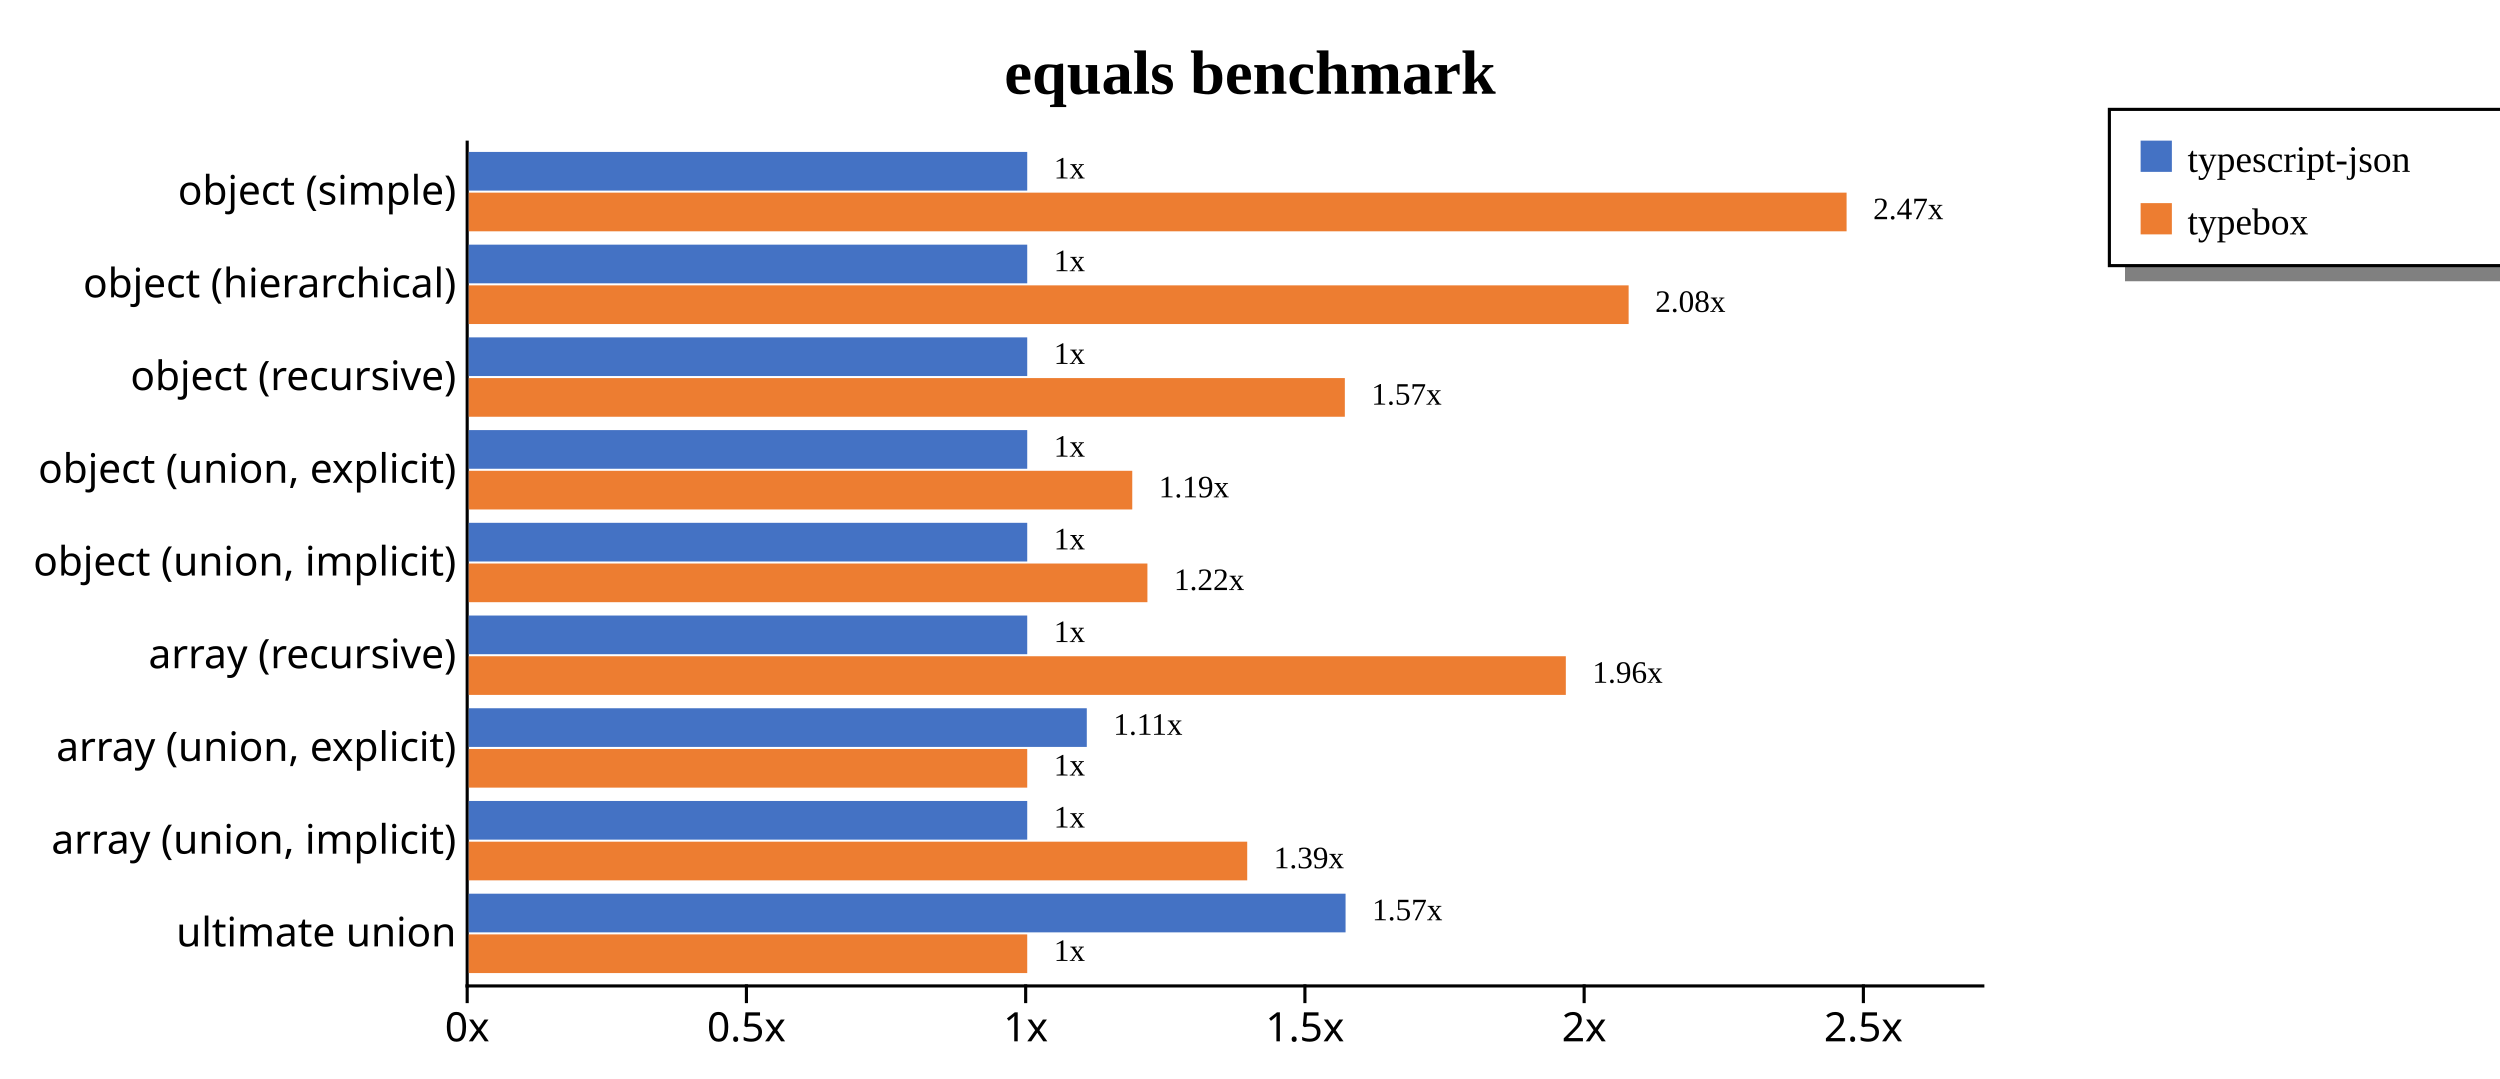
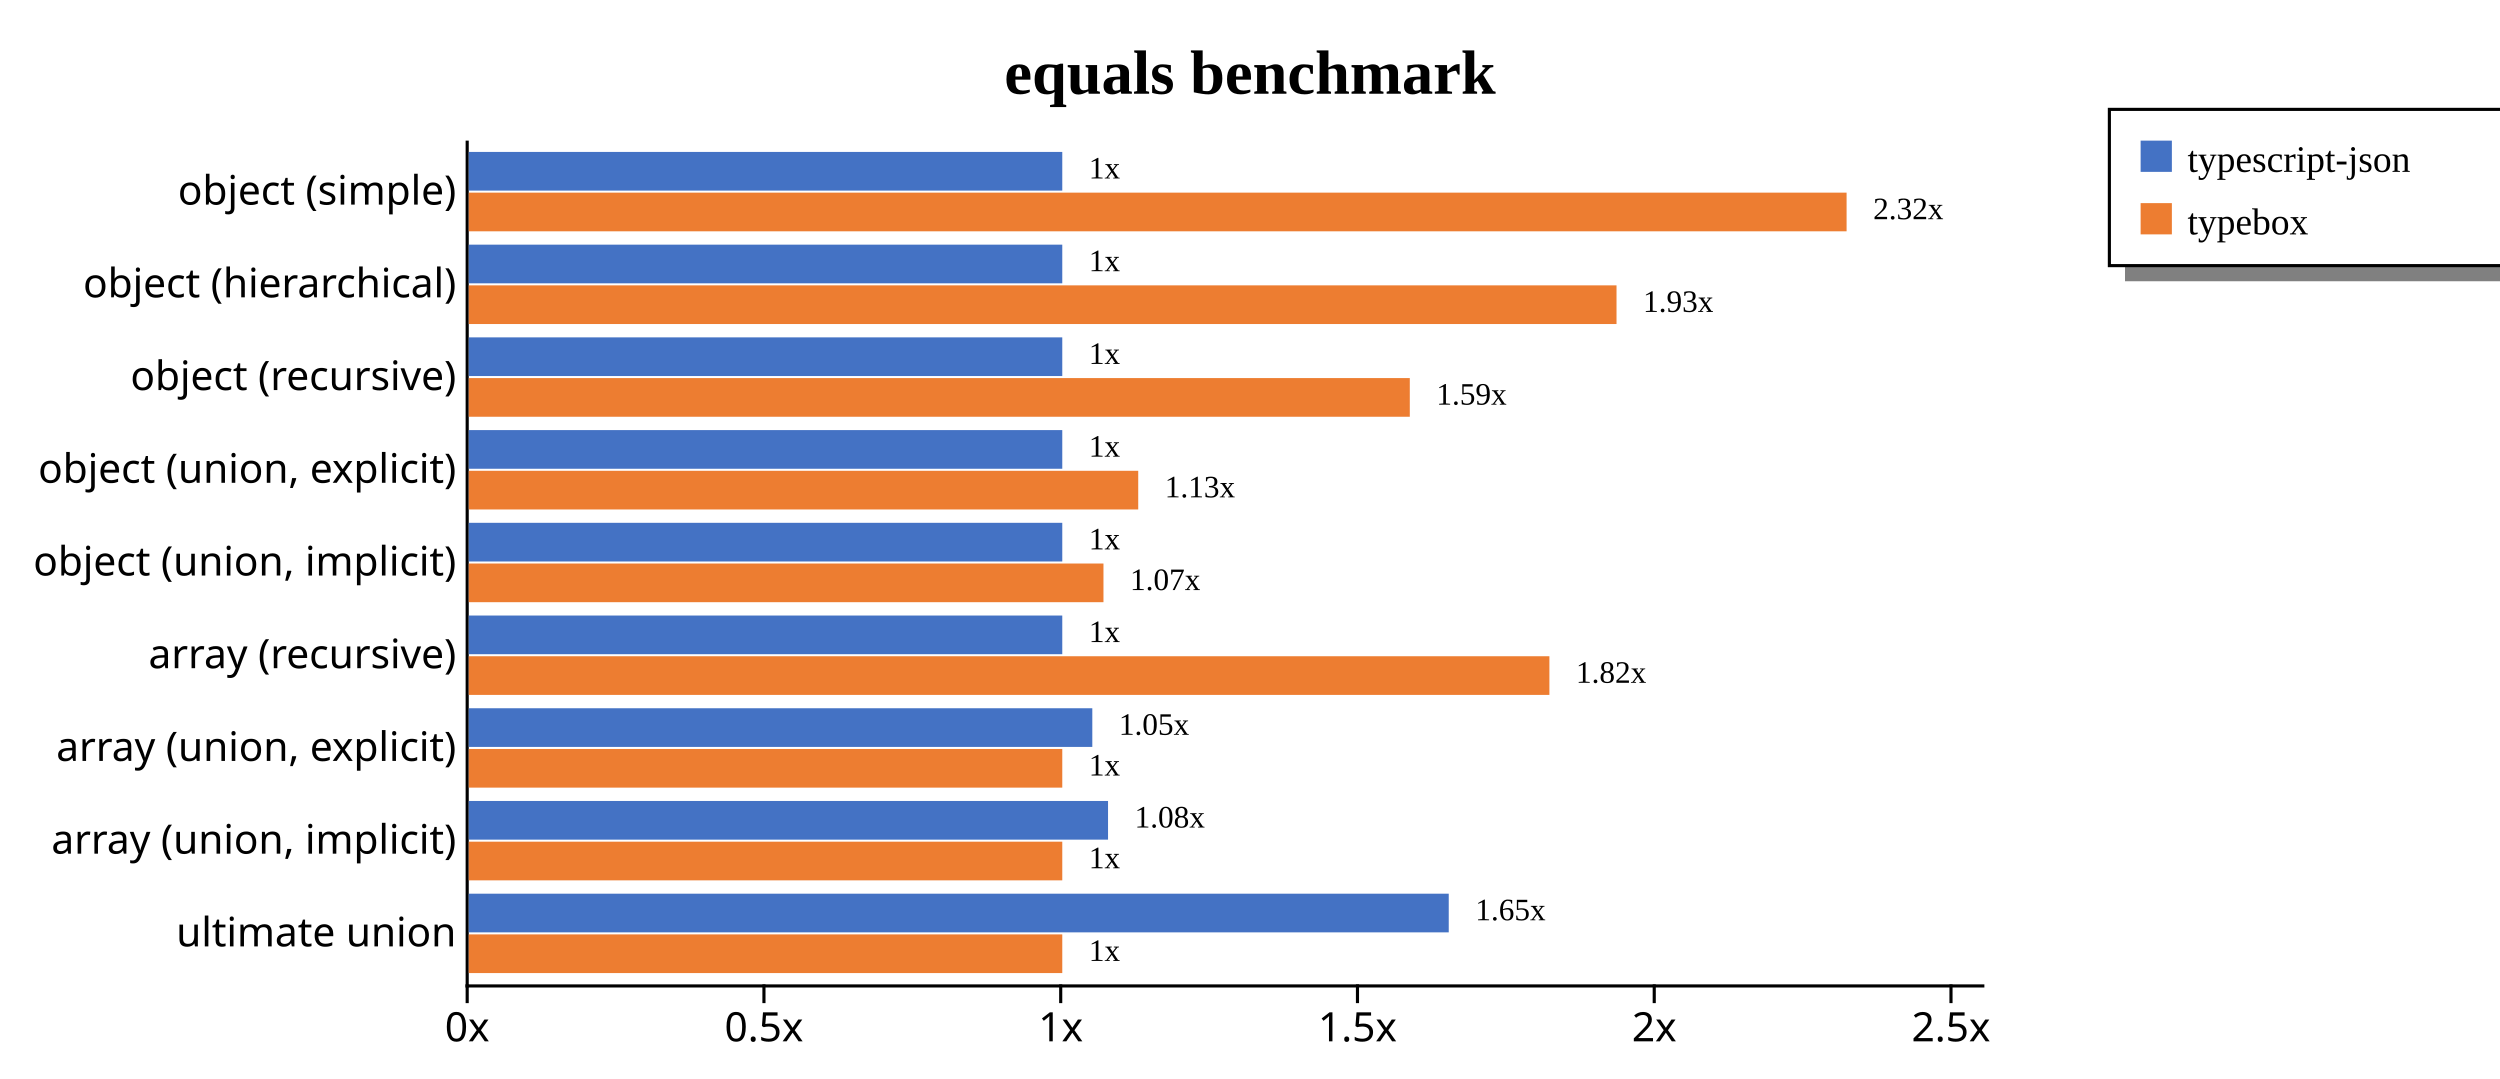
<svg xmlns="http://www.w3.org/2000/svg" width="800" height="345" style="background-color: white;">
  <g class="y axis" transform="translate(149,45)" fill="none" font-size="10" font-family="sans-serif" text-anchor="end" style="font-size: 13px;">
    <path class="domain" stroke="#000" d="M0,0.5H0.5V270.5H0" />
    <g class="tick" opacity="1" transform="translate(0,16.31868)" style="font-size: 13px;">
      <line stroke="#000" x2="0" />
      <text fill="#000" x="-3" dy="0.32em">object (simple)    </text>
    </g>
    <g class="tick" opacity="1" transform="translate(0,45.98901)" style="font-size: 13px;">
      <line stroke="#000" x2="0" />
      <text fill="#000" x="-3" dy="0.32em">object (hierarchical)    </text>
    </g>
    <g class="tick" opacity="1" transform="translate(0,75.65934)" style="font-size: 13px;">
      <line stroke="#000" x2="0" />
      <text fill="#000" x="-3" dy="0.32em">object (recursive)    </text>
    </g>
    <g class="tick" opacity="1" transform="translate(0,105.3297)" style="font-size: 13px;">
      <line stroke="#000" x2="0" />
      <text fill="#000" x="-3" dy="0.32em">object (union, explicit)    </text>
    </g>
    <g class="tick" opacity="1" transform="translate(0,135)" style="font-size: 13px;">
      <line stroke="#000" x2="0" />
      <text fill="#000" x="-3" dy="0.32em">object (union, implicit)    </text>
    </g>
    <g class="tick" opacity="1" transform="translate(0,164.6703)" style="font-size: 13px;">
      <line stroke="#000" x2="0" />
      <text fill="#000" x="-3" dy="0.32em">array (recursive)    </text>
    </g>
    <g class="tick" opacity="1" transform="translate(0,194.3407)" style="font-size: 13px;">
      <line stroke="#000" x2="0" />
      <text fill="#000" x="-3" dy="0.32em">array (union, explicit)    </text>
    </g>
    <g class="tick" opacity="1" transform="translate(0,224.011)" style="font-size: 13px;">
      <line stroke="#000" x2="0" />
      <text fill="#000" x="-3" dy="0.32em">array (union, implicit)    </text>
    </g>
    <g class="tick" opacity="1" transform="translate(0,253.6813)" style="font-size: 13px;">
      <line stroke="#000" x2="0" />
      <text fill="#000" x="-3" dy="0.32em">ultimate union    </text>
    </g>
  </g>
  <g class="x axis" transform="translate(149,315)" fill="none" font-size="10" font-family="sans-serif" text-anchor="middle" style="font-size: 13px;">
    <path class="domain" stroke="#000" d="M0.5,0V0.5H485.5V0" />
    <g class="tick" opacity="1" transform="translate(0.5,0)" style="font-size: 13px;">
      <line stroke="#000" y2="6" />
      <text fill="#000" y="9" dy="0.71em">0x</text>
    </g>
-     <g class="tick" opacity="1" transform="translate(89.85662,0)" style="font-size: 13px;">
+     <g class="tick" opacity="1" transform="translate(95.4636,0)" style="font-size: 13px;">
      <line stroke="#000" y2="6" />
      <text fill="#000" y="9" dy="0.71em">0.5x</text>
    </g>
-     <g class="tick" opacity="1" transform="translate(179.2132,0)" style="font-size: 13px;">
+     <g class="tick" opacity="1" transform="translate(190.4272,0)" style="font-size: 13px;">
      <line stroke="#000" y2="6" />
      <text fill="#000" y="9" dy="0.71em">1x</text>
    </g>
-     <g class="tick" opacity="1" transform="translate(268.5699,0)" style="font-size: 13px;">
+     <g class="tick" opacity="1" transform="translate(285.3908,0)" style="font-size: 13px;">
      <line stroke="#000" y2="6" />
      <text fill="#000" y="9" dy="0.71em">1.5x</text>
    </g>
-     <g class="tick" opacity="1" transform="translate(357.9265,0)" style="font-size: 13px;">
+     <g class="tick" opacity="1" transform="translate(380.3544,0)" style="font-size: 13px;">
      <line stroke="#000" y2="6" />
      <text fill="#000" y="9" dy="0.71em">2x</text>
    </g>
-     <g class="tick" opacity="1" transform="translate(447.2831,0)" style="font-size: 13px;">
+     <g class="tick" opacity="1" transform="translate(475.318,0)" style="font-size: 13px;">
      <line stroke="#000" y2="6" />
      <text fill="#000" y="9" dy="0.71em">2.5x</text>
    </g>
  </g>
  <text transform="translate(400, 30)" style="text-anchor: middle; font-size: 20px; font-weight: bold;">equals benchmark</text>
  <rect x="680" y="85" width="200" height="5" fill="gray" />
  <rect x="675" y="35" width="200" height="50" fill="none" stroke="black" />
  <rect x="685" y="45" width="10" height="10" style="fill: #4472c4;" />
  <text x="700" y="55" style="font-size: 12px;">typescript-json</text>
  <rect x="685" y="65" width="10" height="10" style="fill: #ed7d31;" />
  <text x="700" y="75" style="font-size: 12px;">typebox</text>
  <g style="font-size: 13px;">
    <g style="font-size: 13px;">
-       <rect x="150" y="48.618" width="178.713" height="12.375" fill="#4472c4" />
+       <rect x="150" y="48.618" width="189.927" height="12.375" fill="#4472c4" />
      <rect x="150" y="61.644" width="440.909" height="12.375" fill="#ed7d31" />
-       <text class="label" x="337.213" y="57.118" font-size="10px">1x</text>
-       <text class="label" x="599.409" y="70.144" font-size="10px">2.47x</text>
+       <text class="label" x="348.427" y="57.118" font-size="10px">1x</text>
+       <text class="label" x="599.409" y="70.144" font-size="10px">2.32x</text>
+       <text class="label" x="344.927" y="58.618" font-size="8px" />
+       <text class="label" x="595.909" y="71.644" font-size="8px" />
    </g>
    <g style="font-size: 13px;">
-       <rect x="150" y="78.289" width="178.713" height="12.375" fill="#4472c4" />
-       <rect x="150" y="91.315" width="371.162" height="12.375" fill="#ed7d31" />
-       <text class="label" x="337.213" y="86.789" font-size="10px">1x</text>
-       <text class="label" x="529.662" y="99.815" font-size="10px">2.08x</text>
+       <rect x="150" y="78.289" width="189.927" height="12.375" fill="#4472c4" />
+       <rect x="150" y="91.315" width="367.287" height="12.375" fill="#ed7d31" />
+       <text class="label" x="348.427" y="86.789" font-size="10px">1x</text>
+       <text class="label" x="525.787" y="99.815" font-size="10px">1.93x</text>
+       <text class="label" x="344.927" y="88.289" font-size="8px" />
+       <text class="label" x="522.287" y="101.315" font-size="8px" />
    </g>
    <g style="font-size: 13px;">
-       <rect x="150" y="107.959" width="178.713" height="12.375" fill="#4472c4" />
-       <rect x="150" y="120.985" width="280.347" height="12.375" fill="#ed7d31" />
-       <text class="label" x="337.213" y="116.459" font-size="10px">1x</text>
-       <text class="label" x="438.847" y="129.485" font-size="10px">1.57x</text>
+       <rect x="150" y="107.959" width="189.927" height="12.375" fill="#4472c4" />
+       <rect x="150" y="120.985" width="301.135" height="12.375" fill="#ed7d31" />
+       <text class="label" x="348.427" y="116.459" font-size="10px">1x</text>
+       <text class="label" x="459.635" y="129.485" font-size="10px">1.59x</text>
+       <text class="label" x="344.927" y="117.959" font-size="8px" />
+       <text class="label" x="456.135" y="130.985" font-size="8px" />
    </g>
    <g style="font-size: 13px;">
-       <rect x="150" y="137.629" width="178.713" height="12.375" fill="#4472c4" />
-       <rect x="150" y="150.655" width="212.323" height="12.375" fill="#ed7d31" />
-       <text class="label" x="337.213" y="146.129" font-size="10px">1x</text>
-       <text class="label" x="370.823" y="159.155" font-size="10px">1.19x</text>
+       <rect x="150" y="137.629" width="189.927" height="12.375" fill="#4472c4" />
+       <rect x="150" y="150.655" width="214.233" height="12.375" fill="#ed7d31" />
+       <text class="label" x="348.427" y="146.129" font-size="10px">1x</text>
+       <text class="label" x="372.733" y="159.155" font-size="10px">1.13x</text>
+       <text class="label" x="344.927" y="147.629" font-size="8px" />
+       <text class="label" x="369.233" y="160.655" font-size="8px" />
    </g>
    <g style="font-size: 13px;">
-       <rect x="150" y="167.3" width="178.713" height="12.375" fill="#4472c4" />
-       <rect x="150" y="180.326" width="217.172" height="12.375" fill="#ed7d31" />
-       <text class="label" x="337.213" y="175.8" font-size="10px">1x</text>
-       <text class="label" x="375.672" y="188.826" font-size="10px">1.22x</text>
+       <rect x="150" y="167.3" width="189.927" height="12.375" fill="#4472c4" />
+       <rect x="150" y="180.326" width="203.11" height="12.375" fill="#ed7d31" />
+       <text class="label" x="348.427" y="175.8" font-size="10px">1x</text>
+       <text class="label" x="361.61" y="188.826" font-size="10px">1.07x</text>
+       <text class="label" x="344.927" y="177.3" font-size="8px" />
+       <text class="label" x="358.11" y="190.326" font-size="8px" />
    </g>
    <g style="font-size: 13px;">
-       <rect x="150" y="196.97" width="178.713" height="12.375" fill="#4472c4" />
-       <rect x="150" y="209.996" width="351.065" height="12.375" fill="#ed7d31" />
-       <text class="label" x="337.213" y="205.47" font-size="10px">1x</text>
-       <text class="label" x="509.565" y="218.496" font-size="10px">1.96x</text>
+       <rect x="150" y="196.97" width="189.927" height="12.375" fill="#4472c4" />
+       <rect x="150" y="209.996" width="345.809" height="12.375" fill="#ed7d31" />
+       <text class="label" x="348.427" y="205.47" font-size="10px">1x</text>
+       <text class="label" x="504.309" y="218.496" font-size="10px">1.82x</text>
+       <text class="label" x="344.927" y="206.97" font-size="8px" />
+       <text class="label" x="500.809" y="219.996" font-size="8px" />
    </g>
    <g style="font-size: 13px;">
-       <rect x="150" y="226.64" width="197.774" height="12.375" fill="#4472c4" />
-       <rect x="150" y="239.666" width="178.713" height="12.375" fill="#ed7d31" />
-       <text class="label" x="356.274" y="235.14" font-size="10px">1.11x</text>
-       <text class="label" x="337.213" y="248.166" font-size="10px">1x</text>
+       <rect x="150" y="226.64" width="199.539" height="12.375" fill="#4472c4" />
+       <rect x="150" y="239.666" width="189.927" height="12.375" fill="#ed7d31" />
+       <text class="label" x="358.039" y="235.14" font-size="10px">1.05x</text>
+       <text class="label" x="348.427" y="248.166" font-size="10px">1x</text>
+       <text class="label" x="354.539" y="236.64" font-size="8px" />
+       <text class="label" x="344.927" y="249.666" font-size="8px" />
    </g>
    <g style="font-size: 13px;">
-       <rect x="150" y="256.311" width="178.713" height="12.375" fill="#4472c4" />
-       <rect x="150" y="269.337" width="249.107" height="12.375" fill="#ed7d31" />
-       <text class="label" x="337.213" y="264.811" font-size="10px">1x</text>
-       <text class="label" x="407.607" y="277.837" font-size="10px">1.39x</text>
+       <rect x="150" y="256.311" width="204.573" height="12.375" fill="#4472c4" />
+       <rect x="150" y="269.337" width="189.927" height="12.375" fill="#ed7d31" />
+       <text class="label" x="363.073" y="264.811" font-size="10px">1.08x</text>
+       <text class="label" x="348.427" y="277.837" font-size="10px">1x</text>
+       <text class="label" x="359.573" y="266.311" font-size="8px" />
+       <text class="label" x="344.927" y="279.337" font-size="8px" />
    </g>
    <g style="font-size: 13px;">
-       <rect x="150" y="285.981" width="280.581" height="12.375" fill="#4472c4" />
-       <rect x="150" y="299.007" width="178.713" height="12.375" fill="#ed7d31" />
-       <text class="label" x="439.081" y="294.481" font-size="10px">1.57x</text>
-       <text class="label" x="337.213" y="307.507" font-size="10px">1x</text>
+       <rect x="150" y="285.981" width="313.598" height="12.375" fill="#4472c4" />
+       <rect x="150" y="299.007" width="189.927" height="12.375" fill="#ed7d31" />
+       <text class="label" x="472.098" y="294.481" font-size="10px">1.65x</text>
+       <text class="label" x="348.427" y="307.507" font-size="10px">1x</text>
+       <text class="label" x="468.598" y="295.981" font-size="8px" />
+       <text class="label" x="344.927" y="309.007" font-size="8px" />
    </g>
  </g>
</svg>
